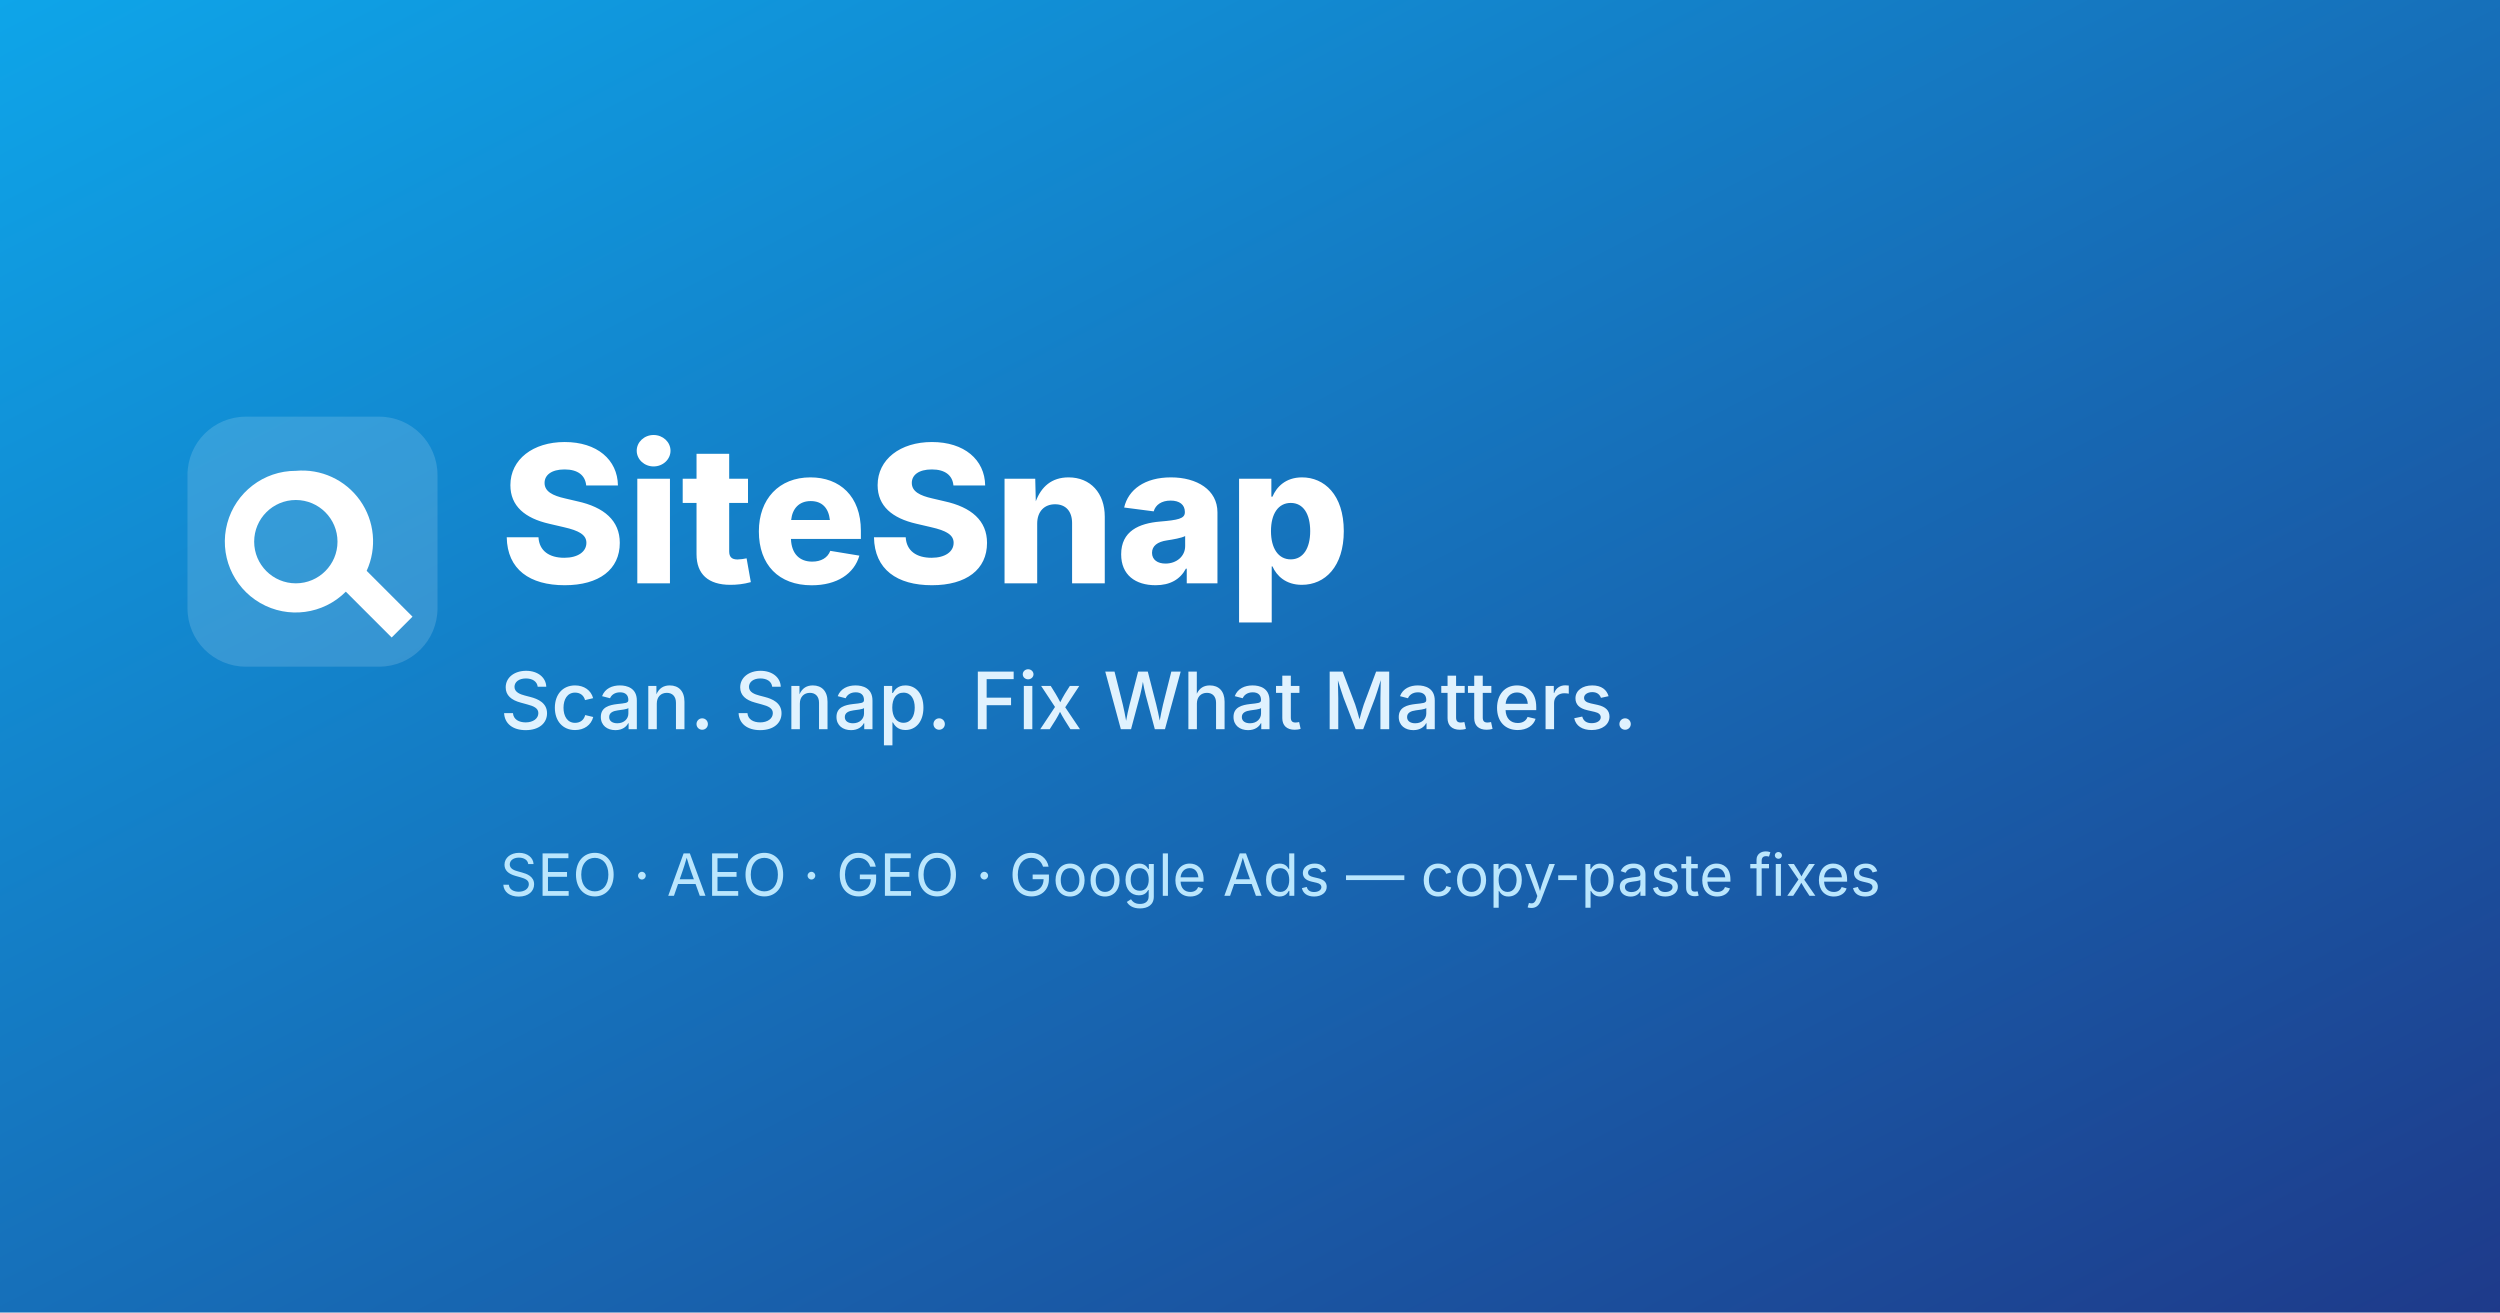
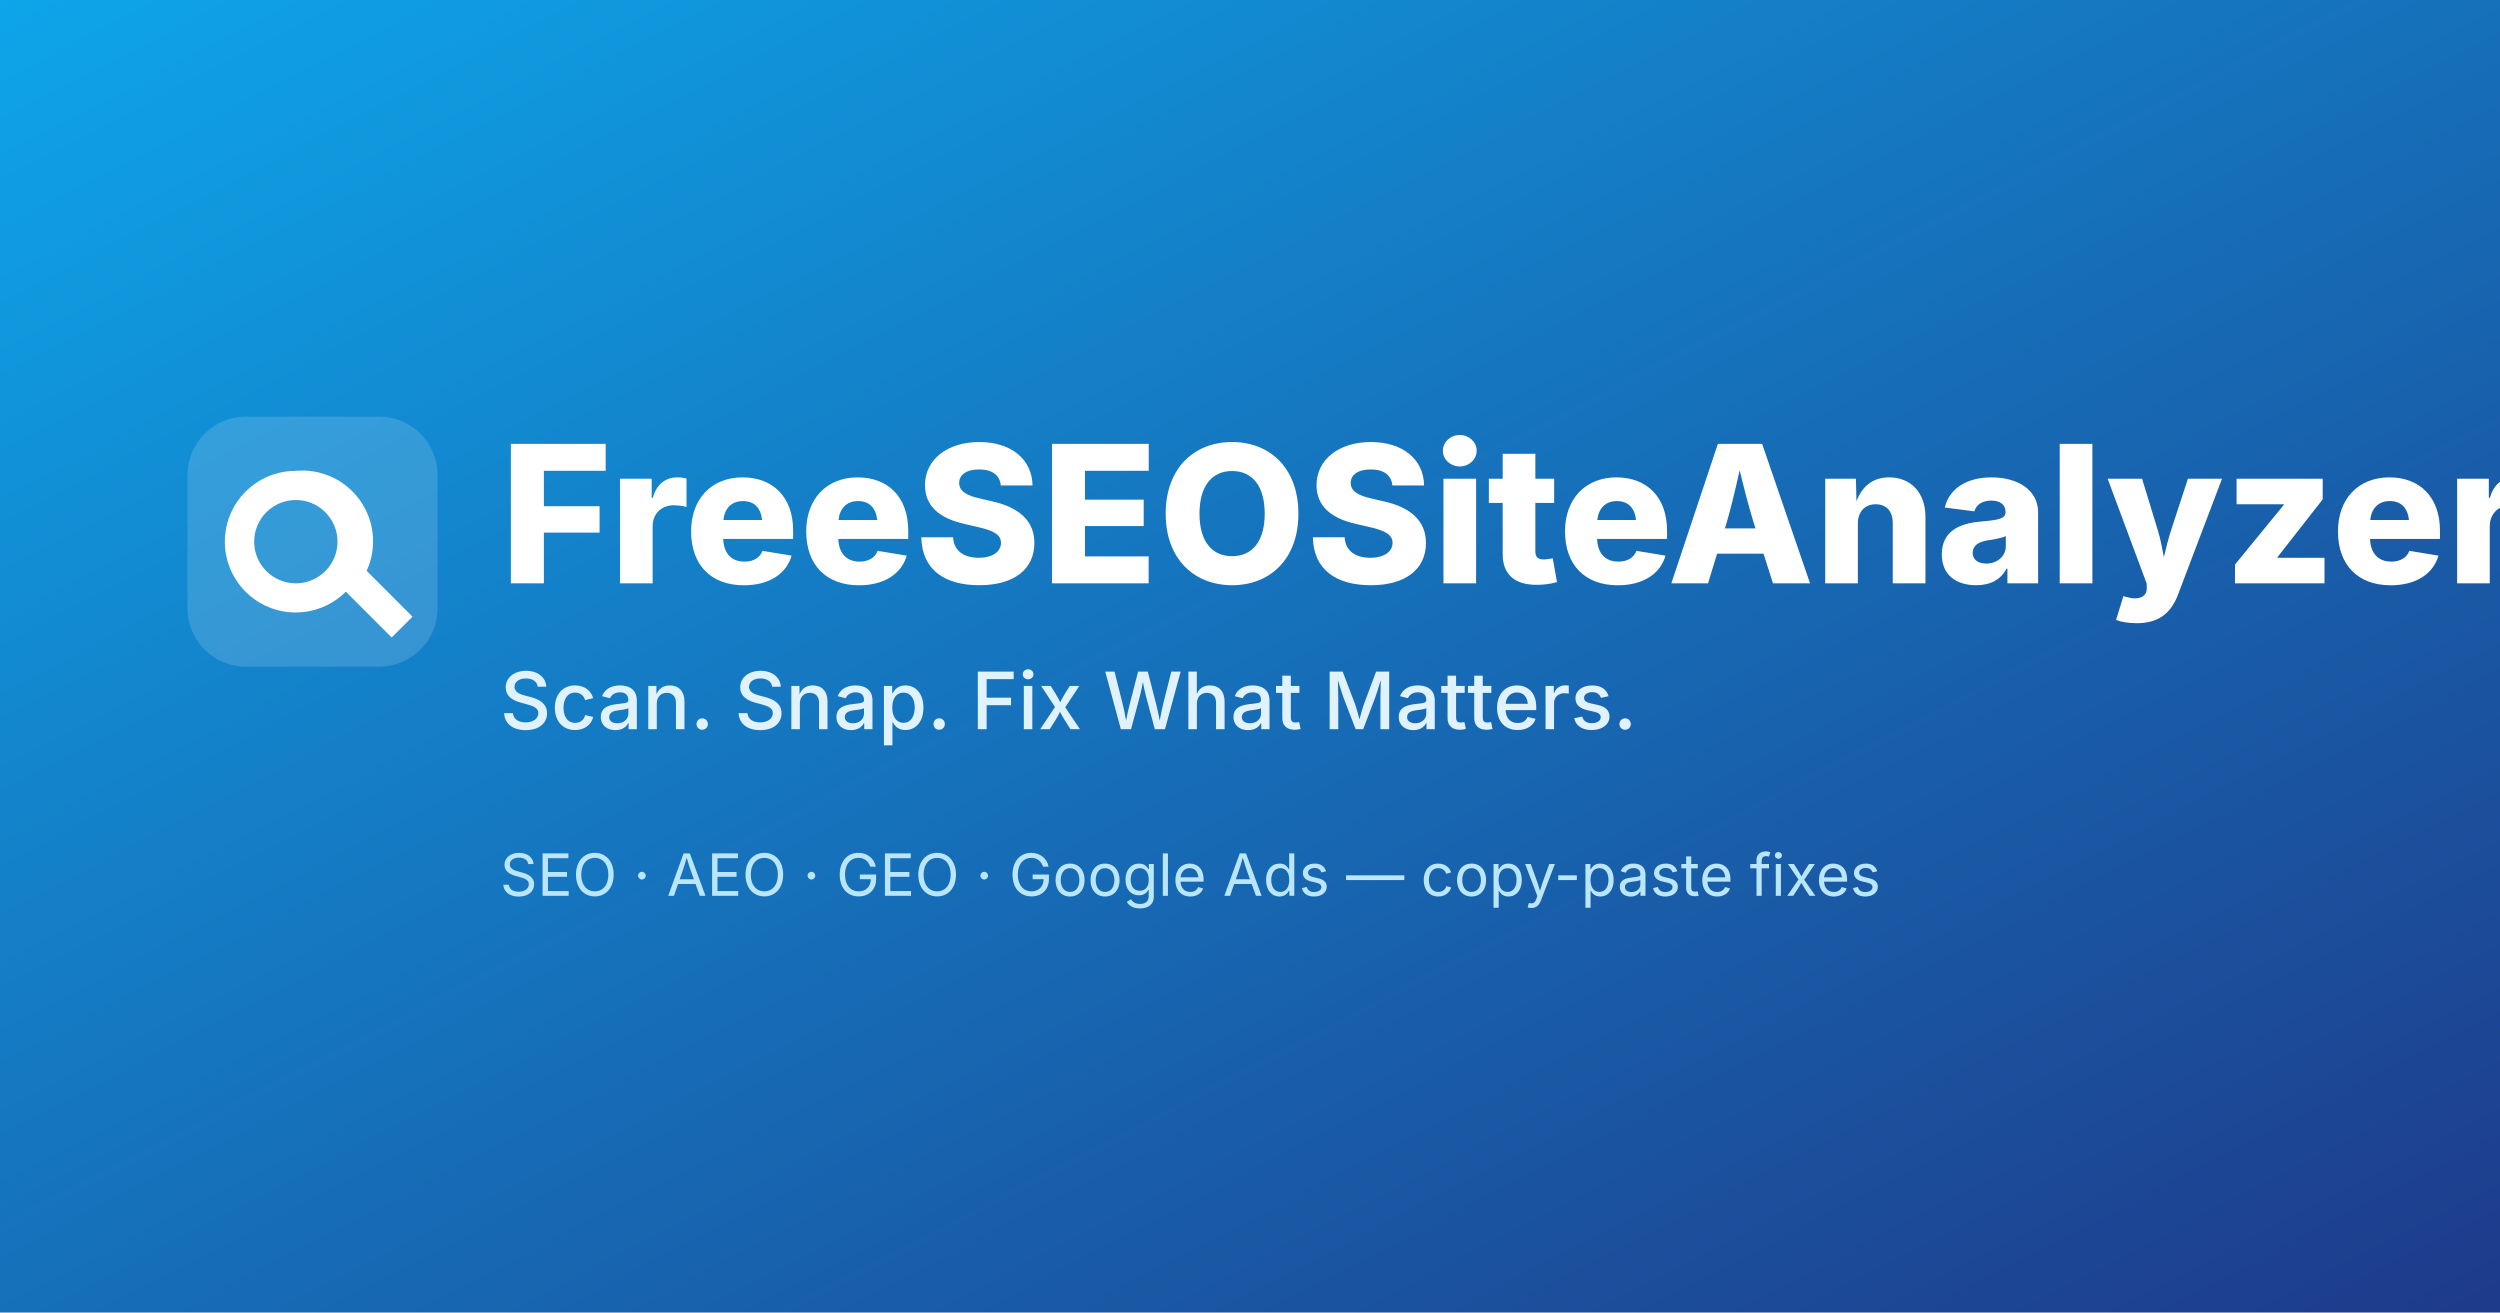
<svg xmlns="http://www.w3.org/2000/svg" viewBox="0 0 1200 630">
  <defs>
    <linearGradient id="g" x1="0" y1="0" x2="1" y2="1">
      <stop offset="0" stop-color="#0ea5e9" />
      <stop offset="1" stop-color="#1e3a8a" />
    </linearGradient>
  </defs>
  <rect width="1200" height="630" fill="url(#g)" />
  <g transform="translate(90 200)">
    <rect width="120" height="120" rx="28" fill="#fff" opacity="0.15" />
    <path d="M52 26a34 34 0 1 0 24 58l22 22 10-10-22-22A34 34 0 0 0 52 26zm0 14a20 20 0 1 1 0 40 20 20 0 0 1 0-40z" fill="#fff" />
  </g>
-   <text x="240" y="280" font-family="Inter,system-ui,sans-serif" font-size="92" font-weight="800" fill="#fff">SiteSnap</text>
+   <text x="240" y="280" font-family="Inter,system-ui,sans-serif" font-size="92" font-weight="800" fill="#fff">FreeSEOSiteAnalyzer</text>
  <text x="240" y="350" font-family="Inter,system-ui,sans-serif" font-size="38" font-weight="500" fill="#e0f2fe">Scan. Snap. Fix What Matters.</text>
  <text x="240" y="430" font-family="Inter,system-ui,sans-serif" font-size="28" font-weight="400" fill="#bae6fd">SEO · AEO · GEO · Google Ads — copy-paste fixes</text>
</svg>
